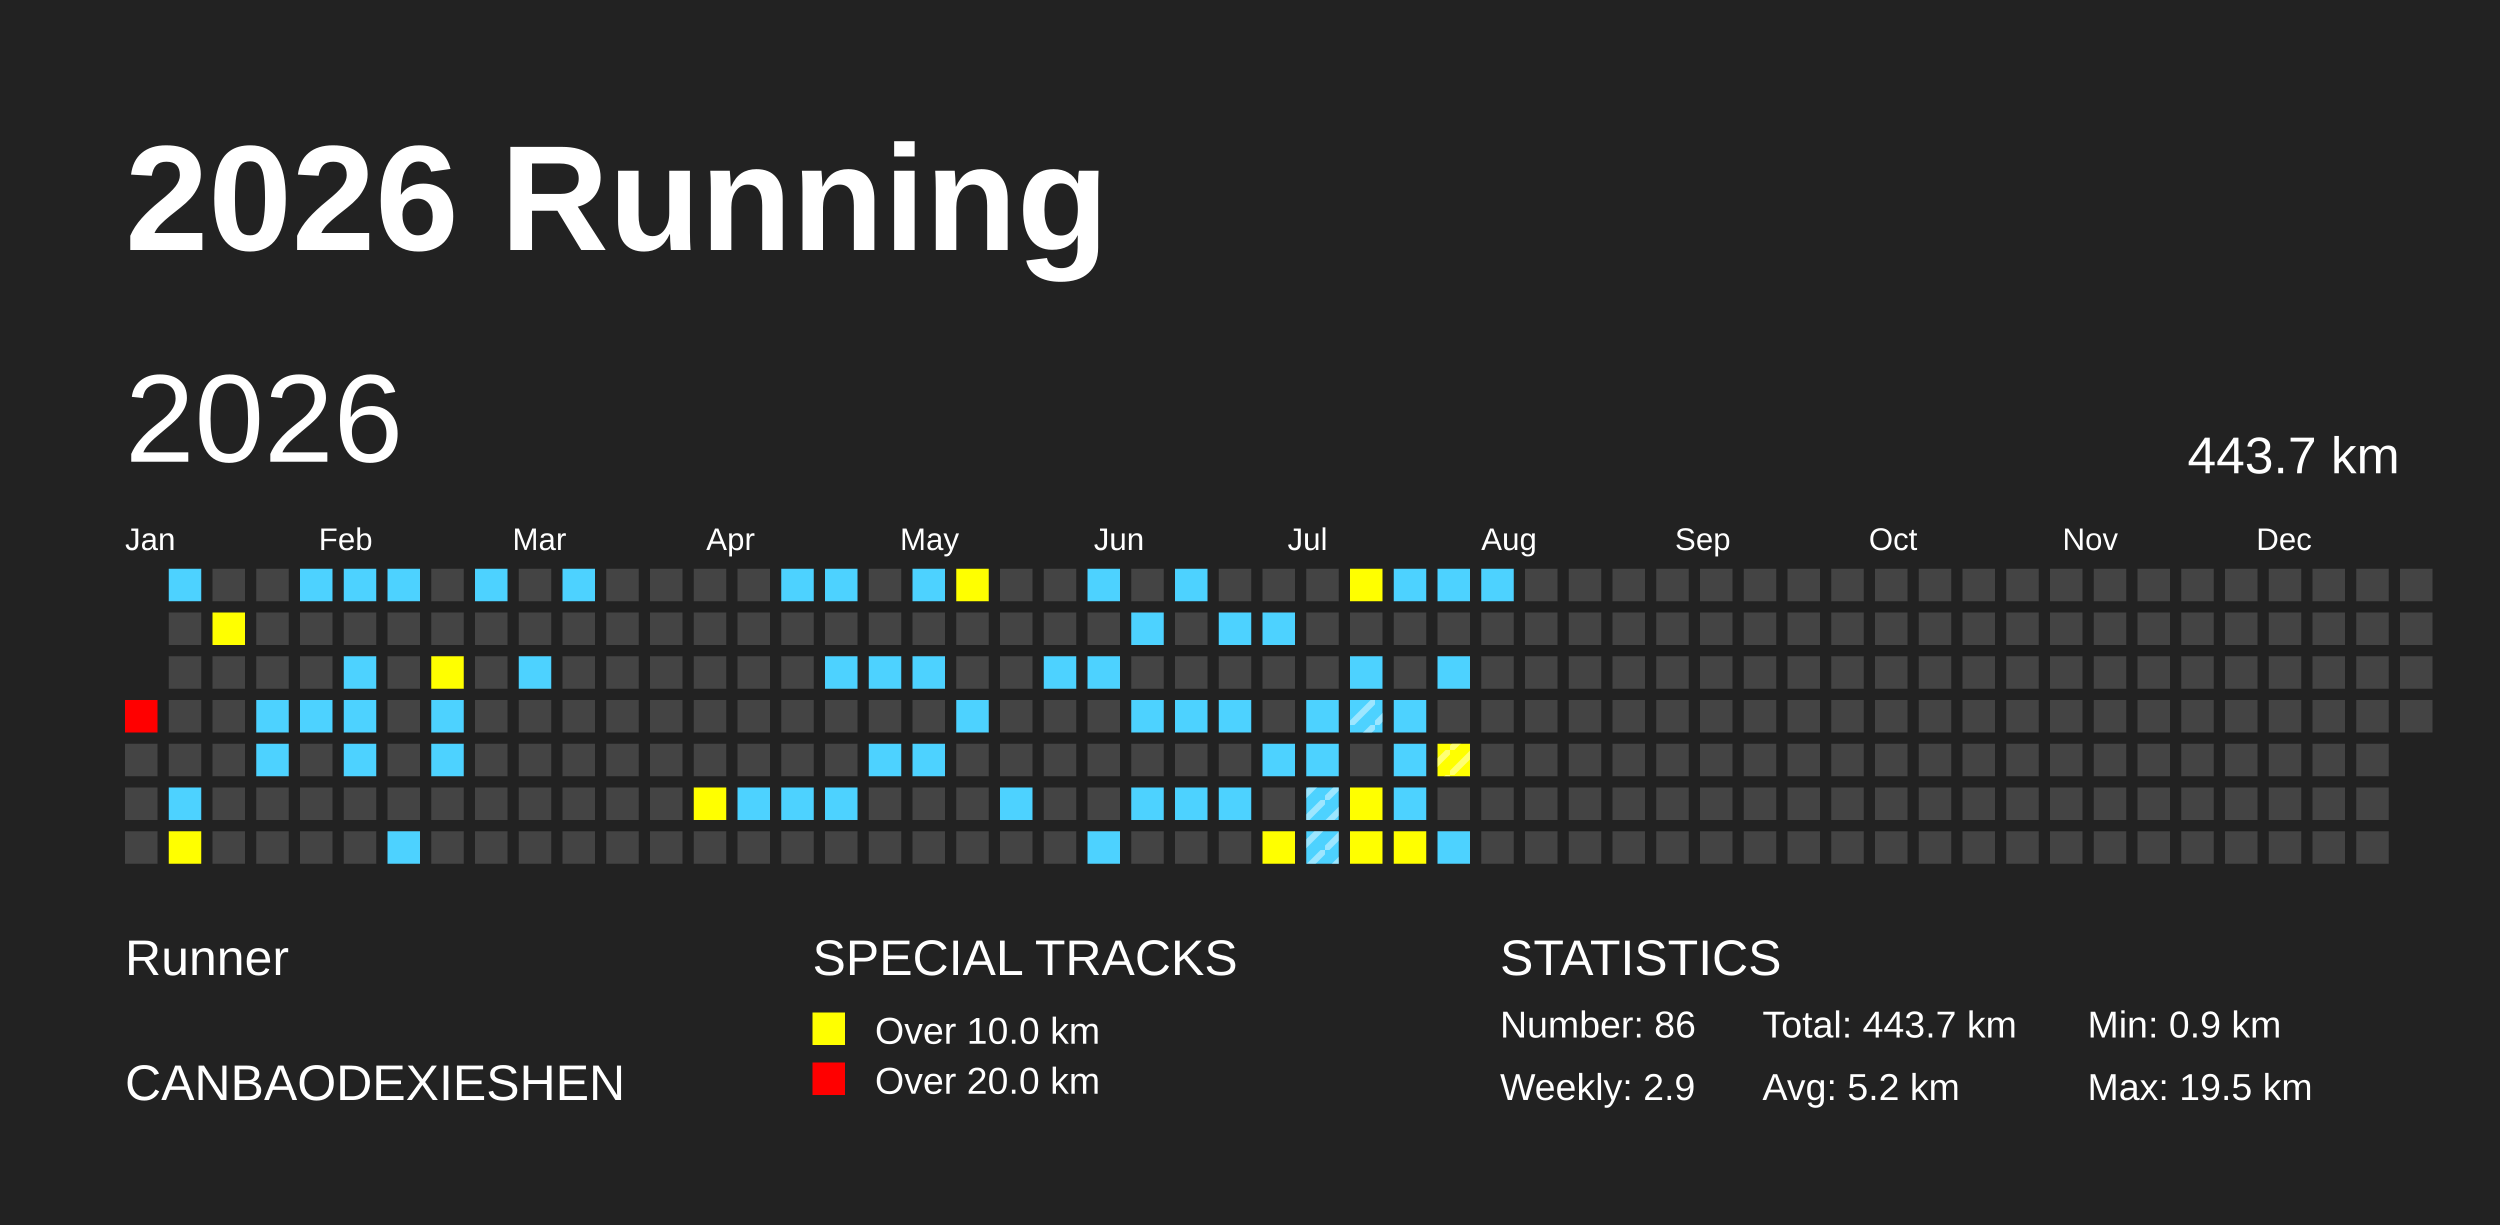
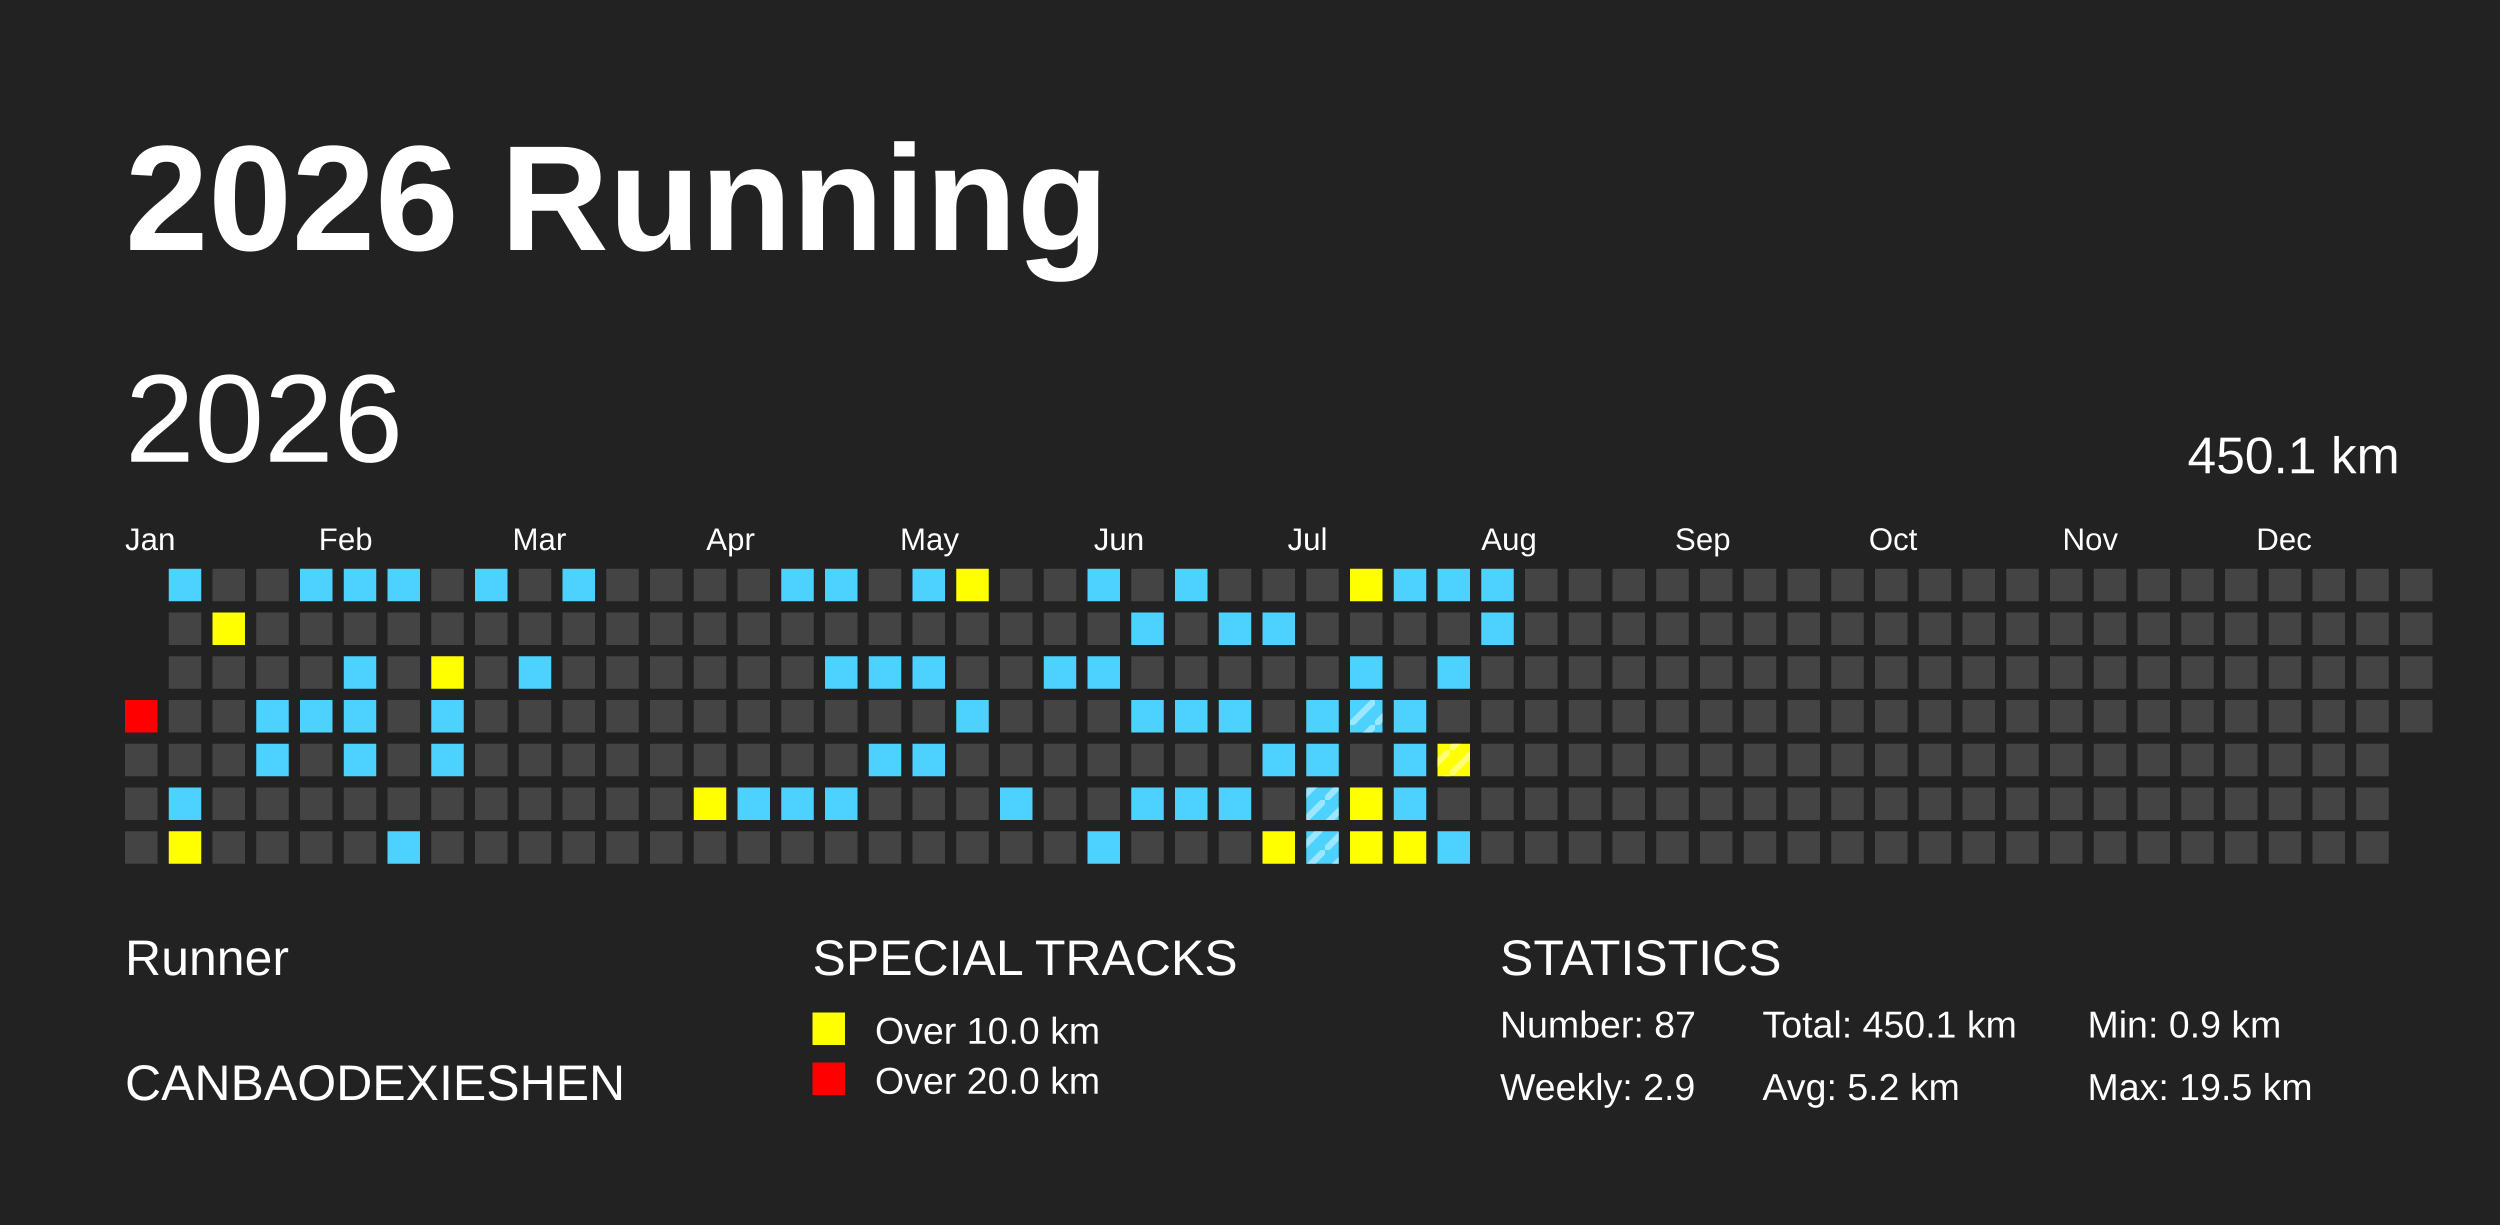
<svg xmlns="http://www.w3.org/2000/svg" baseProfile="full" height="98mm" version="1.1" viewBox="0,0,200,98" width="200mm">
  <defs>
    <pattern height="2" id="indoor-stripe" patternUnits="userSpaceOnUse" width="2">
      <line stroke="white" stroke-opacity="0.45" stroke-width="0.5" x1="0" x2="2" y1="2" y2="0" />
    </pattern>
  </defs>
  <rect fill="#222222" height="98" width="200" x="0" y="0" />
  <text fill="#FFFFFF" style="font-size:12px; font-family:Arial; font-weight:bold;" x="10" y="20">2026 Running</text>
  <text fill="#FFFFFF" style="font-size:4px; font-family:Arial" x="10" y="78">Runner</text>
  <text fill="#FFFFFF" style="font-size:4px; font-family:Arial" x="10" y="88">CANBAODEXIESHEN</text>
  <text fill="#FFFFFF" style="font-size:4px; font-family:Arial" x="65" y="78">SPECIAL TRACKS</text>
  <rect fill="yellow" height="2.6" width="2.6" x="65" y="81" />
  <text fill="#FFFFFF" style="font-size:3px; font-family:Arial" x="70" y="83.5">Over 10.0 km</text>
  <rect fill="red" height="2.6" width="2.6" x="65" y="85" />
  <text fill="#FFFFFF" style="font-size:3px; font-family:Arial" x="70" y="87.5">Over 20.0 km</text>
  <text fill="#FFFFFF" style="font-size:4px; font-family:Arial" x="120" y="78">STATISTICS</text>
-   <text fill="#FFFFFF" style="font-size:3px; font-family:Arial" x="120" y="83">Number: 86</text>
+   <text fill="#FFFFFF" style="font-size:3px; font-family:Arial" x="120" y="83">Number: 87</text>
  <text fill="#FFFFFF" style="font-size:3px; font-family:Arial" x="120" y="88">Weekly: 2.9</text>
-   <text fill="#FFFFFF" style="font-size:3px; font-family:Arial" x="141" y="83">Total: 443.7 km</text>
+   <text fill="#FFFFFF" style="font-size:3px; font-family:Arial" x="141" y="83">Total: 450.1 km</text>
  <text fill="#FFFFFF" style="font-size:3px; font-family:Arial" x="141" y="88">Avg: 5.2 km</text>
  <text fill="#FFFFFF" style="font-size:3px; font-family:Arial" x="167" y="83">Min: 0.9 km</text>
  <text fill="#FFFFFF" style="font-size:3px; font-family:Arial" x="167" y="88">Max: 19.5 km</text>
  <text dominant-baseline="hanging" fill="#FFFFFF" style="font-size:10.0px; font-family:Arial;" x="10" y="30">2026</text>
-   <text dominant-baseline="hanging" fill="#FFFFFF" style="font-size:4.125px; font-family:Arial;" x="175" y="35">443.7 km</text>
+   <text dominant-baseline="hanging" fill="#FFFFFF" style="font-size:4.125px; font-family:Arial;" x="175" y="35">450.1 km</text>
  <text fill="#FFFFFF" style="font-size:2.5px; font-family:Arial" x="10.0" y="44">Jan</text>
  <text fill="#FFFFFF" style="font-size:2.5px; font-family:Arial" x="25.5" y="44">Feb</text>
  <text fill="#FFFFFF" style="font-size:2.5px; font-family:Arial" x="41.0" y="44">Mar</text>
  <text fill="#FFFFFF" style="font-size:2.5px; font-family:Arial" x="56.5" y="44">Apr</text>
  <text fill="#FFFFFF" style="font-size:2.5px; font-family:Arial" x="72.0" y="44">May</text>
  <text fill="#FFFFFF" style="font-size:2.5px; font-family:Arial" x="87.5" y="44">Jun</text>
  <text fill="#FFFFFF" style="font-size:2.5px; font-family:Arial" x="103.0" y="44">Jul</text>
  <text fill="#FFFFFF" style="font-size:2.5px; font-family:Arial" x="118.5" y="44">Aug</text>
  <text fill="#FFFFFF" style="font-size:2.5px; font-family:Arial" x="134.0" y="44">Sep</text>
  <text fill="#FFFFFF" style="font-size:2.5px; font-family:Arial" x="149.5" y="44">Oct</text>
  <text fill="#FFFFFF" style="font-size:2.5px; font-family:Arial" x="165.0" y="44">Nov</text>
  <text fill="#FFFFFF" style="font-size:2.5px; font-family:Arial" x="180.5" y="44">Dec</text>
  <rect fill="red" height="2.6" width="2.6" x="10.0" y="56.0" />
  <rect fill="#444444" height="2.6" width="2.6" x="10.0" y="59.5" />
  <rect fill="#444444" height="2.6" width="2.6" x="10.0" y="63.0" />
  <rect fill="#444444" height="2.6" width="2.6" x="10.0" y="66.5" />
  <rect fill="#4DD2FF" height="2.6" width="2.6" x="13.5" y="45.5" />
  <rect fill="#444444" height="2.6" width="2.6" x="13.5" y="49.0" />
  <rect fill="#444444" height="2.6" width="2.6" x="13.5" y="52.5" />
  <rect fill="#444444" height="2.6" width="2.6" x="13.5" y="56.0" />
  <rect fill="#444444" height="2.6" width="2.6" x="13.5" y="59.5" />
  <rect fill="#4DD2FF" height="2.6" width="2.6" x="13.5" y="63.0" />
  <rect fill="yellow" height="2.6" width="2.6" x="13.5" y="66.5" />
  <rect fill="#444444" height="2.6" width="2.6" x="17.0" y="45.5" />
  <rect fill="yellow" height="2.6" width="2.6" x="17.0" y="49.0" />
  <rect fill="#444444" height="2.6" width="2.6" x="17.0" y="52.5" />
  <rect fill="#444444" height="2.6" width="2.6" x="17.0" y="56.0" />
  <rect fill="#444444" height="2.6" width="2.6" x="17.0" y="59.5" />
  <rect fill="#444444" height="2.6" width="2.6" x="17.0" y="63.0" />
  <rect fill="#444444" height="2.6" width="2.6" x="17.0" y="66.5" />
  <rect fill="#444444" height="2.6" width="2.6" x="20.5" y="45.5" />
  <rect fill="#444444" height="2.6" width="2.6" x="20.5" y="49.0" />
  <rect fill="#444444" height="2.6" width="2.6" x="20.5" y="52.5" />
  <rect fill="#4DD2FF" height="2.6" width="2.6" x="20.5" y="56.0" />
  <rect fill="#4DD2FF" height="2.6" width="2.6" x="20.5" y="59.5" />
  <rect fill="#444444" height="2.6" width="2.6" x="20.5" y="63.0" />
  <rect fill="#444444" height="2.6" width="2.6" x="20.5" y="66.5" />
  <rect fill="#4DD2FF" height="2.6" width="2.6" x="24.0" y="45.5" />
  <rect fill="#444444" height="2.6" width="2.6" x="24.0" y="49.0" />
  <rect fill="#444444" height="2.6" width="2.6" x="24.0" y="52.5" />
  <rect fill="#4DD2FF" height="2.6" width="2.6" x="24.0" y="56.0" />
  <rect fill="#444444" height="2.6" width="2.6" x="24.0" y="59.5" />
  <rect fill="#444444" height="2.6" width="2.6" x="24.0" y="63.0" />
  <rect fill="#444444" height="2.6" width="2.6" x="24.0" y="66.5" />
  <rect fill="#4DD2FF" height="2.6" width="2.6" x="27.5" y="45.5" />
  <rect fill="#444444" height="2.6" width="2.6" x="27.5" y="49.0" />
  <rect fill="#4DD2FF" height="2.6" width="2.6" x="27.5" y="52.5" />
  <rect fill="#4DD2FF" height="2.6" width="2.6" x="27.5" y="56.0" />
  <rect fill="#4DD2FF" height="2.6" width="2.6" x="27.5" y="59.5" />
  <rect fill="#444444" height="2.6" width="2.6" x="27.5" y="63.0" />
  <rect fill="#444444" height="2.6" width="2.6" x="27.5" y="66.5" />
  <rect fill="#4DD2FF" height="2.6" width="2.6" x="31.0" y="45.5" />
  <rect fill="#444444" height="2.6" width="2.6" x="31.0" y="49.0" />
  <rect fill="#444444" height="2.6" width="2.6" x="31.0" y="52.5" />
  <rect fill="#444444" height="2.6" width="2.6" x="31.0" y="56.0" />
  <rect fill="#444444" height="2.6" width="2.6" x="31.0" y="59.5" />
  <rect fill="#444444" height="2.6" width="2.6" x="31.0" y="63.0" />
  <rect fill="#4DD2FF" height="2.6" width="2.6" x="31.0" y="66.5" />
  <rect fill="#444444" height="2.6" width="2.6" x="34.5" y="45.5" />
  <rect fill="#444444" height="2.6" width="2.6" x="34.5" y="49.0" />
  <rect fill="yellow" height="2.6" width="2.6" x="34.5" y="52.5" />
  <rect fill="#4DD2FF" height="2.6" width="2.6" x="34.5" y="56.0" />
  <rect fill="#4DD2FF" height="2.6" width="2.6" x="34.5" y="59.5" />
  <rect fill="#444444" height="2.6" width="2.6" x="34.5" y="63.0" />
  <rect fill="#444444" height="2.6" width="2.6" x="34.5" y="66.5" />
  <rect fill="#4DD2FF" height="2.6" width="2.6" x="38.0" y="45.5" />
  <rect fill="#444444" height="2.6" width="2.6" x="38.0" y="49.0" />
  <rect fill="#444444" height="2.6" width="2.6" x="38.0" y="52.5" />
  <rect fill="#444444" height="2.6" width="2.6" x="38.0" y="56.0" />
  <rect fill="#444444" height="2.6" width="2.6" x="38.0" y="59.5" />
  <rect fill="#444444" height="2.6" width="2.6" x="38.0" y="63.0" />
  <rect fill="#444444" height="2.6" width="2.6" x="38.0" y="66.5" />
  <rect fill="#444444" height="2.6" width="2.6" x="41.5" y="45.5" />
  <rect fill="#444444" height="2.6" width="2.6" x="41.5" y="49.0" />
  <rect fill="#4DD2FF" height="2.6" width="2.6" x="41.5" y="52.5" />
  <rect fill="#444444" height="2.6" width="2.6" x="41.5" y="56.0" />
  <rect fill="#444444" height="2.6" width="2.6" x="41.5" y="59.5" />
  <rect fill="#444444" height="2.6" width="2.6" x="41.5" y="63.0" />
  <rect fill="#444444" height="2.6" width="2.6" x="41.5" y="66.5" />
  <rect fill="#4DD2FF" height="2.6" width="2.6" x="45.0" y="45.5" />
  <rect fill="#444444" height="2.6" width="2.6" x="45.0" y="49.0" />
  <rect fill="#444444" height="2.6" width="2.6" x="45.0" y="52.5" />
  <rect fill="#444444" height="2.6" width="2.6" x="45.0" y="56.0" />
  <rect fill="#444444" height="2.6" width="2.6" x="45.0" y="59.5" />
  <rect fill="#444444" height="2.6" width="2.6" x="45.0" y="63.0" />
  <rect fill="#444444" height="2.6" width="2.6" x="45.0" y="66.5" />
  <rect fill="#444444" height="2.6" width="2.6" x="48.5" y="45.5" />
  <rect fill="#444444" height="2.6" width="2.6" x="48.5" y="49.0" />
  <rect fill="#444444" height="2.6" width="2.6" x="48.5" y="52.5" />
  <rect fill="#444444" height="2.6" width="2.6" x="48.5" y="56.0" />
  <rect fill="#444444" height="2.6" width="2.6" x="48.5" y="59.5" />
  <rect fill="#444444" height="2.6" width="2.6" x="48.5" y="63.0" />
  <rect fill="#444444" height="2.6" width="2.6" x="48.5" y="66.5" />
  <rect fill="#444444" height="2.6" width="2.6" x="52.0" y="45.5" />
  <rect fill="#444444" height="2.6" width="2.6" x="52.0" y="49.0" />
  <rect fill="#444444" height="2.6" width="2.6" x="52.0" y="52.5" />
  <rect fill="#444444" height="2.6" width="2.6" x="52.0" y="56.0" />
  <rect fill="#444444" height="2.6" width="2.6" x="52.0" y="59.5" />
  <rect fill="#444444" height="2.6" width="2.6" x="52.0" y="63.0" />
  <rect fill="#444444" height="2.6" width="2.6" x="52.0" y="66.5" />
  <rect fill="#444444" height="2.6" width="2.6" x="55.5" y="45.5" />
  <rect fill="#444444" height="2.6" width="2.6" x="55.5" y="49.0" />
  <rect fill="#444444" height="2.6" width="2.6" x="55.5" y="52.5" />
  <rect fill="#444444" height="2.6" width="2.6" x="55.5" y="56.0" />
  <rect fill="#444444" height="2.6" width="2.6" x="55.5" y="59.5" />
  <rect fill="yellow" height="2.6" width="2.6" x="55.5" y="63.0" />
  <rect fill="#444444" height="2.6" width="2.6" x="55.5" y="66.5" />
  <rect fill="#444444" height="2.6" width="2.6" x="59.0" y="45.5" />
  <rect fill="#444444" height="2.6" width="2.6" x="59.0" y="49.0" />
  <rect fill="#444444" height="2.6" width="2.6" x="59.0" y="52.5" />
  <rect fill="#444444" height="2.6" width="2.6" x="59.0" y="56.0" />
  <rect fill="#444444" height="2.6" width="2.6" x="59.0" y="59.5" />
  <rect fill="#4DD2FF" height="2.6" width="2.6" x="59.0" y="63.0" />
  <rect fill="#444444" height="2.6" width="2.6" x="59.0" y="66.5" />
  <rect fill="#4DD2FF" height="2.6" width="2.6" x="62.5" y="45.5" />
  <rect fill="#444444" height="2.6" width="2.6" x="62.5" y="49.0" />
  <rect fill="#444444" height="2.6" width="2.6" x="62.5" y="52.5" />
  <rect fill="#444444" height="2.6" width="2.6" x="62.5" y="56.0" />
  <rect fill="#444444" height="2.6" width="2.6" x="62.5" y="59.5" />
  <rect fill="#4DD2FF" height="2.6" width="2.6" x="62.5" y="63.0" />
  <rect fill="#444444" height="2.6" width="2.6" x="62.5" y="66.5" />
  <rect fill="#4DD2FF" height="2.6" width="2.6" x="66.0" y="45.5" />
  <rect fill="#444444" height="2.6" width="2.6" x="66.0" y="49.0" />
  <rect fill="#4DD2FF" height="2.6" width="2.6" x="66.0" y="52.5" />
  <rect fill="#444444" height="2.6" width="2.6" x="66.0" y="56.0" />
  <rect fill="#444444" height="2.6" width="2.6" x="66.0" y="59.5" />
  <rect fill="#4DD2FF" height="2.6" width="2.6" x="66.0" y="63.0" />
  <rect fill="#444444" height="2.6" width="2.6" x="66.0" y="66.5" />
  <rect fill="#444444" height="2.6" width="2.6" x="69.5" y="45.5" />
  <rect fill="#444444" height="2.6" width="2.6" x="69.5" y="49.0" />
  <rect fill="#4DD2FF" height="2.6" width="2.6" x="69.5" y="52.5" />
  <rect fill="#444444" height="2.6" width="2.6" x="69.5" y="56.0" />
  <rect fill="#4DD2FF" height="2.6" width="2.6" x="69.5" y="59.5" />
  <rect fill="#444444" height="2.6" width="2.6" x="69.5" y="63.0" />
  <rect fill="#444444" height="2.6" width="2.6" x="69.5" y="66.5" />
  <rect fill="#4DD2FF" height="2.6" width="2.6" x="73.0" y="45.5" />
  <rect fill="#444444" height="2.6" width="2.6" x="73.0" y="49.0" />
  <rect fill="#4DD2FF" height="2.6" width="2.6" x="73.0" y="52.5" />
  <rect fill="#444444" height="2.6" width="2.6" x="73.0" y="56.0" />
  <rect fill="#4DD2FF" height="2.6" width="2.6" x="73.0" y="59.5" />
  <rect fill="#444444" height="2.6" width="2.6" x="73.0" y="63.0" />
  <rect fill="#444444" height="2.6" width="2.6" x="73.0" y="66.5" />
  <rect fill="yellow" height="2.6" width="2.6" x="76.5" y="45.5" />
  <rect fill="#444444" height="2.6" width="2.6" x="76.5" y="49.0" />
  <rect fill="#444444" height="2.6" width="2.6" x="76.5" y="52.5" />
  <rect fill="#4DD2FF" height="2.6" width="2.6" x="76.5" y="56.0" />
  <rect fill="#444444" height="2.6" width="2.6" x="76.5" y="59.5" />
  <rect fill="#444444" height="2.6" width="2.6" x="76.5" y="63.0" />
  <rect fill="#444444" height="2.6" width="2.6" x="76.5" y="66.5" />
  <rect fill="#444444" height="2.6" width="2.6" x="80.0" y="45.5" />
  <rect fill="#444444" height="2.6" width="2.6" x="80.0" y="49.0" />
  <rect fill="#444444" height="2.6" width="2.6" x="80.0" y="52.5" />
  <rect fill="#444444" height="2.6" width="2.6" x="80.0" y="56.0" />
  <rect fill="#444444" height="2.6" width="2.6" x="80.0" y="59.5" />
  <rect fill="#4DD2FF" height="2.6" width="2.6" x="80.0" y="63.0" />
  <rect fill="#444444" height="2.6" width="2.6" x="80.0" y="66.5" />
  <rect fill="#444444" height="2.6" width="2.6" x="83.5" y="45.5" />
  <rect fill="#444444" height="2.6" width="2.6" x="83.5" y="49.0" />
  <rect fill="#4DD2FF" height="2.6" width="2.6" x="83.5" y="52.5" />
  <rect fill="#444444" height="2.6" width="2.6" x="83.5" y="56.0" />
  <rect fill="#444444" height="2.6" width="2.6" x="83.5" y="59.5" />
  <rect fill="#444444" height="2.6" width="2.6" x="83.5" y="63.0" />
  <rect fill="#444444" height="2.6" width="2.6" x="83.5" y="66.5" />
  <rect fill="#4DD2FF" height="2.6" width="2.6" x="87.0" y="45.5" />
  <rect fill="#444444" height="2.6" width="2.6" x="87.0" y="49.0" />
  <rect fill="#4DD2FF" height="2.6" width="2.6" x="87.0" y="52.5" />
  <rect fill="#444444" height="2.6" width="2.6" x="87.0" y="56.0" />
  <rect fill="#444444" height="2.6" width="2.6" x="87.0" y="59.5" />
  <rect fill="#444444" height="2.6" width="2.6" x="87.0" y="63.0" />
  <rect fill="#4DD2FF" height="2.6" width="2.6" x="87.0" y="66.5" />
  <rect fill="#444444" height="2.6" width="2.6" x="90.5" y="45.5" />
  <rect fill="#4DD2FF" height="2.6" width="2.6" x="90.5" y="49.0" />
  <rect fill="#444444" height="2.6" width="2.6" x="90.5" y="52.5" />
  <rect fill="#4DD2FF" height="2.6" width="2.6" x="90.5" y="56.0" />
  <rect fill="#444444" height="2.6" width="2.6" x="90.5" y="59.5" />
  <rect fill="#4DD2FF" height="2.6" width="2.6" x="90.5" y="63.0" />
  <rect fill="#444444" height="2.6" width="2.6" x="90.5" y="66.5" />
  <rect fill="#4DD2FF" height="2.6" width="2.6" x="94.0" y="45.5" />
  <rect fill="#444444" height="2.6" width="2.6" x="94.0" y="49.0" />
  <rect fill="#444444" height="2.6" width="2.6" x="94.0" y="52.5" />
  <rect fill="#4DD2FF" height="2.6" width="2.6" x="94.0" y="56.0" />
  <rect fill="#444444" height="2.6" width="2.6" x="94.0" y="59.5" />
  <rect fill="#4DD2FF" height="2.6" width="2.6" x="94.0" y="63.0" />
  <rect fill="#444444" height="2.6" width="2.6" x="94.0" y="66.5" />
  <rect fill="#444444" height="2.6" width="2.6" x="97.5" y="45.5" />
  <rect fill="#4DD2FF" height="2.6" width="2.6" x="97.5" y="49.0" />
  <rect fill="#444444" height="2.6" width="2.6" x="97.5" y="52.5" />
  <rect fill="#4DD2FF" height="2.6" width="2.6" x="97.5" y="56.0" />
  <rect fill="#444444" height="2.6" width="2.6" x="97.5" y="59.5" />
  <rect fill="#4DD2FF" height="2.6" width="2.6" x="97.5" y="63.0" />
  <rect fill="#444444" height="2.6" width="2.6" x="97.5" y="66.5" />
  <rect fill="#444444" height="2.6" width="2.6" x="101.0" y="45.5" />
  <rect fill="#4DD2FF" height="2.6" width="2.6" x="101.0" y="49.0" />
  <rect fill="#444444" height="2.6" width="2.6" x="101.0" y="52.5" />
  <rect fill="#444444" height="2.6" width="2.6" x="101.0" y="56.0" />
  <rect fill="#4DD2FF" height="2.6" width="2.6" x="101.0" y="59.5" />
  <rect fill="#444444" height="2.6" width="2.6" x="101.0" y="63.0" />
  <rect fill="yellow" height="2.6" width="2.6" x="101.0" y="66.5" />
  <rect fill="#444444" height="2.6" width="2.6" x="104.5" y="45.5" />
  <rect fill="#444444" height="2.6" width="2.6" x="104.5" y="49.0" />
  <rect fill="#444444" height="2.6" width="2.6" x="104.5" y="52.5" />
  <rect fill="#4DD2FF" height="2.6" width="2.6" x="104.5" y="56.0" />
  <rect fill="#4DD2FF" height="2.6" width="2.6" x="104.5" y="59.5" />
  <rect fill="#4DD2FF" height="2.6" width="2.6" x="104.5" y="63.0" />
  <rect fill="url(#indoor-stripe)" height="2.6" style="pointer-events: none;" width="2.6" x="104.5" y="63.0" />
  <rect fill="#4DD2FF" height="2.6" width="2.6" x="104.5" y="66.5" />
  <rect fill="url(#indoor-stripe)" height="2.6" style="pointer-events: none;" width="2.6" x="104.5" y="66.5" />
  <rect fill="yellow" height="2.6" width="2.6" x="108.0" y="45.5" />
  <rect fill="#444444" height="2.6" width="2.6" x="108.0" y="49.0" />
  <rect fill="#4DD2FF" height="2.6" width="2.6" x="108.0" y="52.5" />
  <rect fill="#4DD2FF" height="2.6" width="2.6" x="108.0" y="56.0" />
  <rect fill="url(#indoor-stripe)" height="2.6" style="pointer-events: none;" width="2.6" x="108.0" y="56.0" />
  <rect fill="#444444" height="2.6" width="2.6" x="108.0" y="59.5" />
  <rect fill="yellow" height="2.6" width="2.6" x="108.0" y="63.0" />
  <rect fill="yellow" height="2.6" width="2.6" x="108.0" y="66.5" />
  <rect fill="#4DD2FF" height="2.6" width="2.6" x="111.5" y="45.5" />
  <rect fill="#444444" height="2.6" width="2.6" x="111.5" y="49.0" />
  <rect fill="#444444" height="2.6" width="2.6" x="111.5" y="52.5" />
  <rect fill="#4DD2FF" height="2.6" width="2.6" x="111.5" y="56.0" />
  <rect fill="#4DD2FF" height="2.6" width="2.6" x="111.5" y="59.5" />
  <rect fill="#4DD2FF" height="2.6" width="2.6" x="111.5" y="63.0" />
  <rect fill="yellow" height="2.6" width="2.6" x="111.5" y="66.5" />
  <rect fill="#4DD2FF" height="2.6" width="2.6" x="115.0" y="45.5" />
  <rect fill="#444444" height="2.6" width="2.6" x="115.0" y="49.0" />
  <rect fill="#4DD2FF" height="2.6" width="2.6" x="115.0" y="52.5" />
  <rect fill="#444444" height="2.6" width="2.6" x="115.0" y="56.0" />
  <rect fill="yellow" height="2.6" width="2.6" x="115.0" y="59.5" />
  <rect fill="url(#indoor-stripe)" height="2.6" style="pointer-events: none;" width="2.6" x="115.0" y="59.5" />
  <rect fill="#444444" height="2.6" width="2.6" x="115.0" y="63.0" />
  <rect fill="#4DD2FF" height="2.6" width="2.6" x="115.0" y="66.5" />
  <rect fill="#4DD2FF" height="2.6" width="2.6" x="118.5" y="45.5" />
-   <rect fill="#444444" height="2.6" width="2.6" x="118.5" y="49.0" />
+   <rect fill="#4DD2FF" height="2.6" width="2.6" x="118.5" y="49.0" />
  <rect fill="#444444" height="2.6" width="2.6" x="118.5" y="52.5" />
  <rect fill="#444444" height="2.6" width="2.6" x="118.5" y="56.0" />
  <rect fill="#444444" height="2.6" width="2.6" x="118.5" y="59.5" />
  <rect fill="#444444" height="2.6" width="2.6" x="118.5" y="63.0" />
  <rect fill="#444444" height="2.6" width="2.6" x="118.5" y="66.5" />
  <rect fill="#444444" height="2.6" width="2.6" x="122.0" y="45.5" />
  <rect fill="#444444" height="2.6" width="2.6" x="122.0" y="49.0" />
  <rect fill="#444444" height="2.6" width="2.6" x="122.0" y="52.5" />
  <rect fill="#444444" height="2.6" width="2.6" x="122.0" y="56.0" />
  <rect fill="#444444" height="2.6" width="2.6" x="122.0" y="59.5" />
  <rect fill="#444444" height="2.6" width="2.6" x="122.0" y="63.0" />
  <rect fill="#444444" height="2.6" width="2.6" x="122.0" y="66.5" />
  <rect fill="#444444" height="2.6" width="2.6" x="125.5" y="45.5" />
  <rect fill="#444444" height="2.6" width="2.6" x="125.5" y="49.0" />
  <rect fill="#444444" height="2.6" width="2.6" x="125.5" y="52.5" />
  <rect fill="#444444" height="2.6" width="2.6" x="125.5" y="56.0" />
  <rect fill="#444444" height="2.6" width="2.6" x="125.5" y="59.5" />
  <rect fill="#444444" height="2.6" width="2.6" x="125.5" y="63.0" />
  <rect fill="#444444" height="2.6" width="2.6" x="125.5" y="66.5" />
  <rect fill="#444444" height="2.6" width="2.6" x="129.0" y="45.5" />
  <rect fill="#444444" height="2.6" width="2.6" x="129.0" y="49.0" />
  <rect fill="#444444" height="2.6" width="2.6" x="129.0" y="52.5" />
  <rect fill="#444444" height="2.6" width="2.6" x="129.0" y="56.0" />
  <rect fill="#444444" height="2.6" width="2.6" x="129.0" y="59.5" />
  <rect fill="#444444" height="2.6" width="2.6" x="129.0" y="63.0" />
  <rect fill="#444444" height="2.6" width="2.6" x="129.0" y="66.5" />
  <rect fill="#444444" height="2.6" width="2.6" x="132.5" y="45.5" />
  <rect fill="#444444" height="2.6" width="2.6" x="132.5" y="49.0" />
  <rect fill="#444444" height="2.6" width="2.6" x="132.5" y="52.5" />
  <rect fill="#444444" height="2.6" width="2.6" x="132.5" y="56.0" />
  <rect fill="#444444" height="2.6" width="2.6" x="132.5" y="59.5" />
  <rect fill="#444444" height="2.6" width="2.6" x="132.5" y="63.0" />
  <rect fill="#444444" height="2.6" width="2.6" x="132.5" y="66.5" />
  <rect fill="#444444" height="2.6" width="2.6" x="136.0" y="45.5" />
  <rect fill="#444444" height="2.6" width="2.6" x="136.0" y="49.0" />
  <rect fill="#444444" height="2.6" width="2.6" x="136.0" y="52.5" />
  <rect fill="#444444" height="2.6" width="2.6" x="136.0" y="56.0" />
  <rect fill="#444444" height="2.6" width="2.6" x="136.0" y="59.5" />
  <rect fill="#444444" height="2.6" width="2.6" x="136.0" y="63.0" />
  <rect fill="#444444" height="2.6" width="2.6" x="136.0" y="66.5" />
  <rect fill="#444444" height="2.6" width="2.6" x="139.5" y="45.5" />
  <rect fill="#444444" height="2.6" width="2.6" x="139.5" y="49.0" />
  <rect fill="#444444" height="2.6" width="2.6" x="139.5" y="52.5" />
  <rect fill="#444444" height="2.6" width="2.6" x="139.5" y="56.0" />
  <rect fill="#444444" height="2.6" width="2.6" x="139.5" y="59.5" />
  <rect fill="#444444" height="2.6" width="2.6" x="139.5" y="63.0" />
  <rect fill="#444444" height="2.6" width="2.6" x="139.5" y="66.5" />
  <rect fill="#444444" height="2.6" width="2.6" x="143.0" y="45.5" />
  <rect fill="#444444" height="2.6" width="2.6" x="143.0" y="49.0" />
  <rect fill="#444444" height="2.6" width="2.6" x="143.0" y="52.5" />
  <rect fill="#444444" height="2.6" width="2.6" x="143.0" y="56.0" />
  <rect fill="#444444" height="2.6" width="2.6" x="143.0" y="59.5" />
  <rect fill="#444444" height="2.6" width="2.6" x="143.0" y="63.0" />
  <rect fill="#444444" height="2.6" width="2.6" x="143.0" y="66.5" />
  <rect fill="#444444" height="2.6" width="2.6" x="146.5" y="45.5" />
  <rect fill="#444444" height="2.6" width="2.6" x="146.5" y="49.0" />
  <rect fill="#444444" height="2.6" width="2.6" x="146.5" y="52.5" />
  <rect fill="#444444" height="2.6" width="2.6" x="146.5" y="56.0" />
  <rect fill="#444444" height="2.6" width="2.6" x="146.5" y="59.5" />
  <rect fill="#444444" height="2.6" width="2.6" x="146.5" y="63.0" />
  <rect fill="#444444" height="2.6" width="2.6" x="146.5" y="66.5" />
  <rect fill="#444444" height="2.6" width="2.6" x="150.0" y="45.5" />
  <rect fill="#444444" height="2.6" width="2.6" x="150.0" y="49.0" />
  <rect fill="#444444" height="2.6" width="2.6" x="150.0" y="52.5" />
  <rect fill="#444444" height="2.6" width="2.6" x="150.0" y="56.0" />
  <rect fill="#444444" height="2.6" width="2.6" x="150.0" y="59.5" />
  <rect fill="#444444" height="2.6" width="2.6" x="150.0" y="63.0" />
  <rect fill="#444444" height="2.6" width="2.6" x="150.0" y="66.5" />
  <rect fill="#444444" height="2.6" width="2.6" x="153.5" y="45.5" />
  <rect fill="#444444" height="2.6" width="2.6" x="153.5" y="49.0" />
  <rect fill="#444444" height="2.6" width="2.6" x="153.5" y="52.5" />
  <rect fill="#444444" height="2.6" width="2.6" x="153.5" y="56.0" />
  <rect fill="#444444" height="2.6" width="2.6" x="153.5" y="59.5" />
  <rect fill="#444444" height="2.6" width="2.6" x="153.5" y="63.0" />
  <rect fill="#444444" height="2.6" width="2.6" x="153.5" y="66.5" />
  <rect fill="#444444" height="2.6" width="2.6" x="157.0" y="45.5" />
  <rect fill="#444444" height="2.6" width="2.6" x="157.0" y="49.0" />
  <rect fill="#444444" height="2.6" width="2.6" x="157.0" y="52.5" />
  <rect fill="#444444" height="2.6" width="2.6" x="157.0" y="56.0" />
  <rect fill="#444444" height="2.6" width="2.6" x="157.0" y="59.5" />
  <rect fill="#444444" height="2.6" width="2.6" x="157.0" y="63.0" />
  <rect fill="#444444" height="2.6" width="2.6" x="157.0" y="66.5" />
  <rect fill="#444444" height="2.6" width="2.6" x="160.5" y="45.5" />
  <rect fill="#444444" height="2.6" width="2.6" x="160.5" y="49.0" />
  <rect fill="#444444" height="2.6" width="2.6" x="160.5" y="52.5" />
  <rect fill="#444444" height="2.6" width="2.6" x="160.5" y="56.0" />
  <rect fill="#444444" height="2.6" width="2.6" x="160.5" y="59.5" />
  <rect fill="#444444" height="2.6" width="2.6" x="160.5" y="63.0" />
  <rect fill="#444444" height="2.6" width="2.6" x="160.5" y="66.5" />
  <rect fill="#444444" height="2.6" width="2.6" x="164.0" y="45.5" />
  <rect fill="#444444" height="2.6" width="2.6" x="164.0" y="49.0" />
  <rect fill="#444444" height="2.6" width="2.6" x="164.0" y="52.5" />
  <rect fill="#444444" height="2.6" width="2.6" x="164.0" y="56.0" />
  <rect fill="#444444" height="2.6" width="2.6" x="164.0" y="59.5" />
  <rect fill="#444444" height="2.6" width="2.6" x="164.0" y="63.0" />
  <rect fill="#444444" height="2.6" width="2.6" x="164.0" y="66.5" />
  <rect fill="#444444" height="2.6" width="2.6" x="167.5" y="45.5" />
  <rect fill="#444444" height="2.6" width="2.6" x="167.5" y="49.0" />
  <rect fill="#444444" height="2.6" width="2.6" x="167.5" y="52.5" />
  <rect fill="#444444" height="2.6" width="2.6" x="167.5" y="56.0" />
  <rect fill="#444444" height="2.6" width="2.6" x="167.5" y="59.5" />
  <rect fill="#444444" height="2.6" width="2.6" x="167.5" y="63.0" />
  <rect fill="#444444" height="2.6" width="2.6" x="167.5" y="66.5" />
  <rect fill="#444444" height="2.6" width="2.6" x="171.0" y="45.5" />
  <rect fill="#444444" height="2.6" width="2.6" x="171.0" y="49.0" />
  <rect fill="#444444" height="2.6" width="2.6" x="171.0" y="52.5" />
  <rect fill="#444444" height="2.6" width="2.6" x="171.0" y="56.0" />
  <rect fill="#444444" height="2.6" width="2.6" x="171.0" y="59.5" />
  <rect fill="#444444" height="2.6" width="2.6" x="171.0" y="63.0" />
  <rect fill="#444444" height="2.6" width="2.6" x="171.0" y="66.5" />
  <rect fill="#444444" height="2.6" width="2.6" x="174.5" y="45.5" />
  <rect fill="#444444" height="2.6" width="2.6" x="174.5" y="49.0" />
  <rect fill="#444444" height="2.6" width="2.6" x="174.5" y="52.5" />
  <rect fill="#444444" height="2.6" width="2.6" x="174.5" y="56.0" />
  <rect fill="#444444" height="2.6" width="2.6" x="174.5" y="59.5" />
  <rect fill="#444444" height="2.6" width="2.6" x="174.5" y="63.0" />
  <rect fill="#444444" height="2.6" width="2.6" x="174.5" y="66.5" />
  <rect fill="#444444" height="2.6" width="2.6" x="178.0" y="45.5" />
  <rect fill="#444444" height="2.6" width="2.6" x="178.0" y="49.0" />
  <rect fill="#444444" height="2.6" width="2.6" x="178.0" y="52.5" />
  <rect fill="#444444" height="2.6" width="2.6" x="178.0" y="56.0" />
  <rect fill="#444444" height="2.6" width="2.6" x="178.0" y="59.5" />
  <rect fill="#444444" height="2.6" width="2.6" x="178.0" y="63.0" />
  <rect fill="#444444" height="2.6" width="2.6" x="178.0" y="66.5" />
  <rect fill="#444444" height="2.6" width="2.6" x="181.5" y="45.5" />
  <rect fill="#444444" height="2.6" width="2.6" x="181.5" y="49.0" />
  <rect fill="#444444" height="2.6" width="2.6" x="181.5" y="52.5" />
  <rect fill="#444444" height="2.6" width="2.6" x="181.5" y="56.0" />
  <rect fill="#444444" height="2.6" width="2.6" x="181.5" y="59.5" />
  <rect fill="#444444" height="2.6" width="2.6" x="181.5" y="63.0" />
  <rect fill="#444444" height="2.6" width="2.6" x="181.5" y="66.5" />
  <rect fill="#444444" height="2.6" width="2.6" x="185.0" y="45.5" />
  <rect fill="#444444" height="2.6" width="2.6" x="185.0" y="49.0" />
  <rect fill="#444444" height="2.6" width="2.6" x="185.0" y="52.5" />
  <rect fill="#444444" height="2.6" width="2.6" x="185.0" y="56.0" />
  <rect fill="#444444" height="2.6" width="2.6" x="185.0" y="59.5" />
  <rect fill="#444444" height="2.6" width="2.6" x="185.0" y="63.0" />
  <rect fill="#444444" height="2.6" width="2.6" x="185.0" y="66.5" />
  <rect fill="#444444" height="2.6" width="2.6" x="188.5" y="45.5" />
  <rect fill="#444444" height="2.6" width="2.6" x="188.5" y="49.0" />
  <rect fill="#444444" height="2.6" width="2.6" x="188.5" y="52.5" />
  <rect fill="#444444" height="2.6" width="2.6" x="188.5" y="56.0" />
  <rect fill="#444444" height="2.6" width="2.6" x="188.5" y="59.5" />
  <rect fill="#444444" height="2.6" width="2.6" x="188.5" y="63.0" />
  <rect fill="#444444" height="2.6" width="2.6" x="188.5" y="66.5" />
  <rect fill="#444444" height="2.6" width="2.6" x="192.0" y="45.5" />
  <rect fill="#444444" height="2.6" width="2.6" x="192.0" y="49.0" />
  <rect fill="#444444" height="2.6" width="2.6" x="192.0" y="52.5" />
  <rect fill="#444444" height="2.6" width="2.6" x="192.0" y="56.0" />
</svg>
